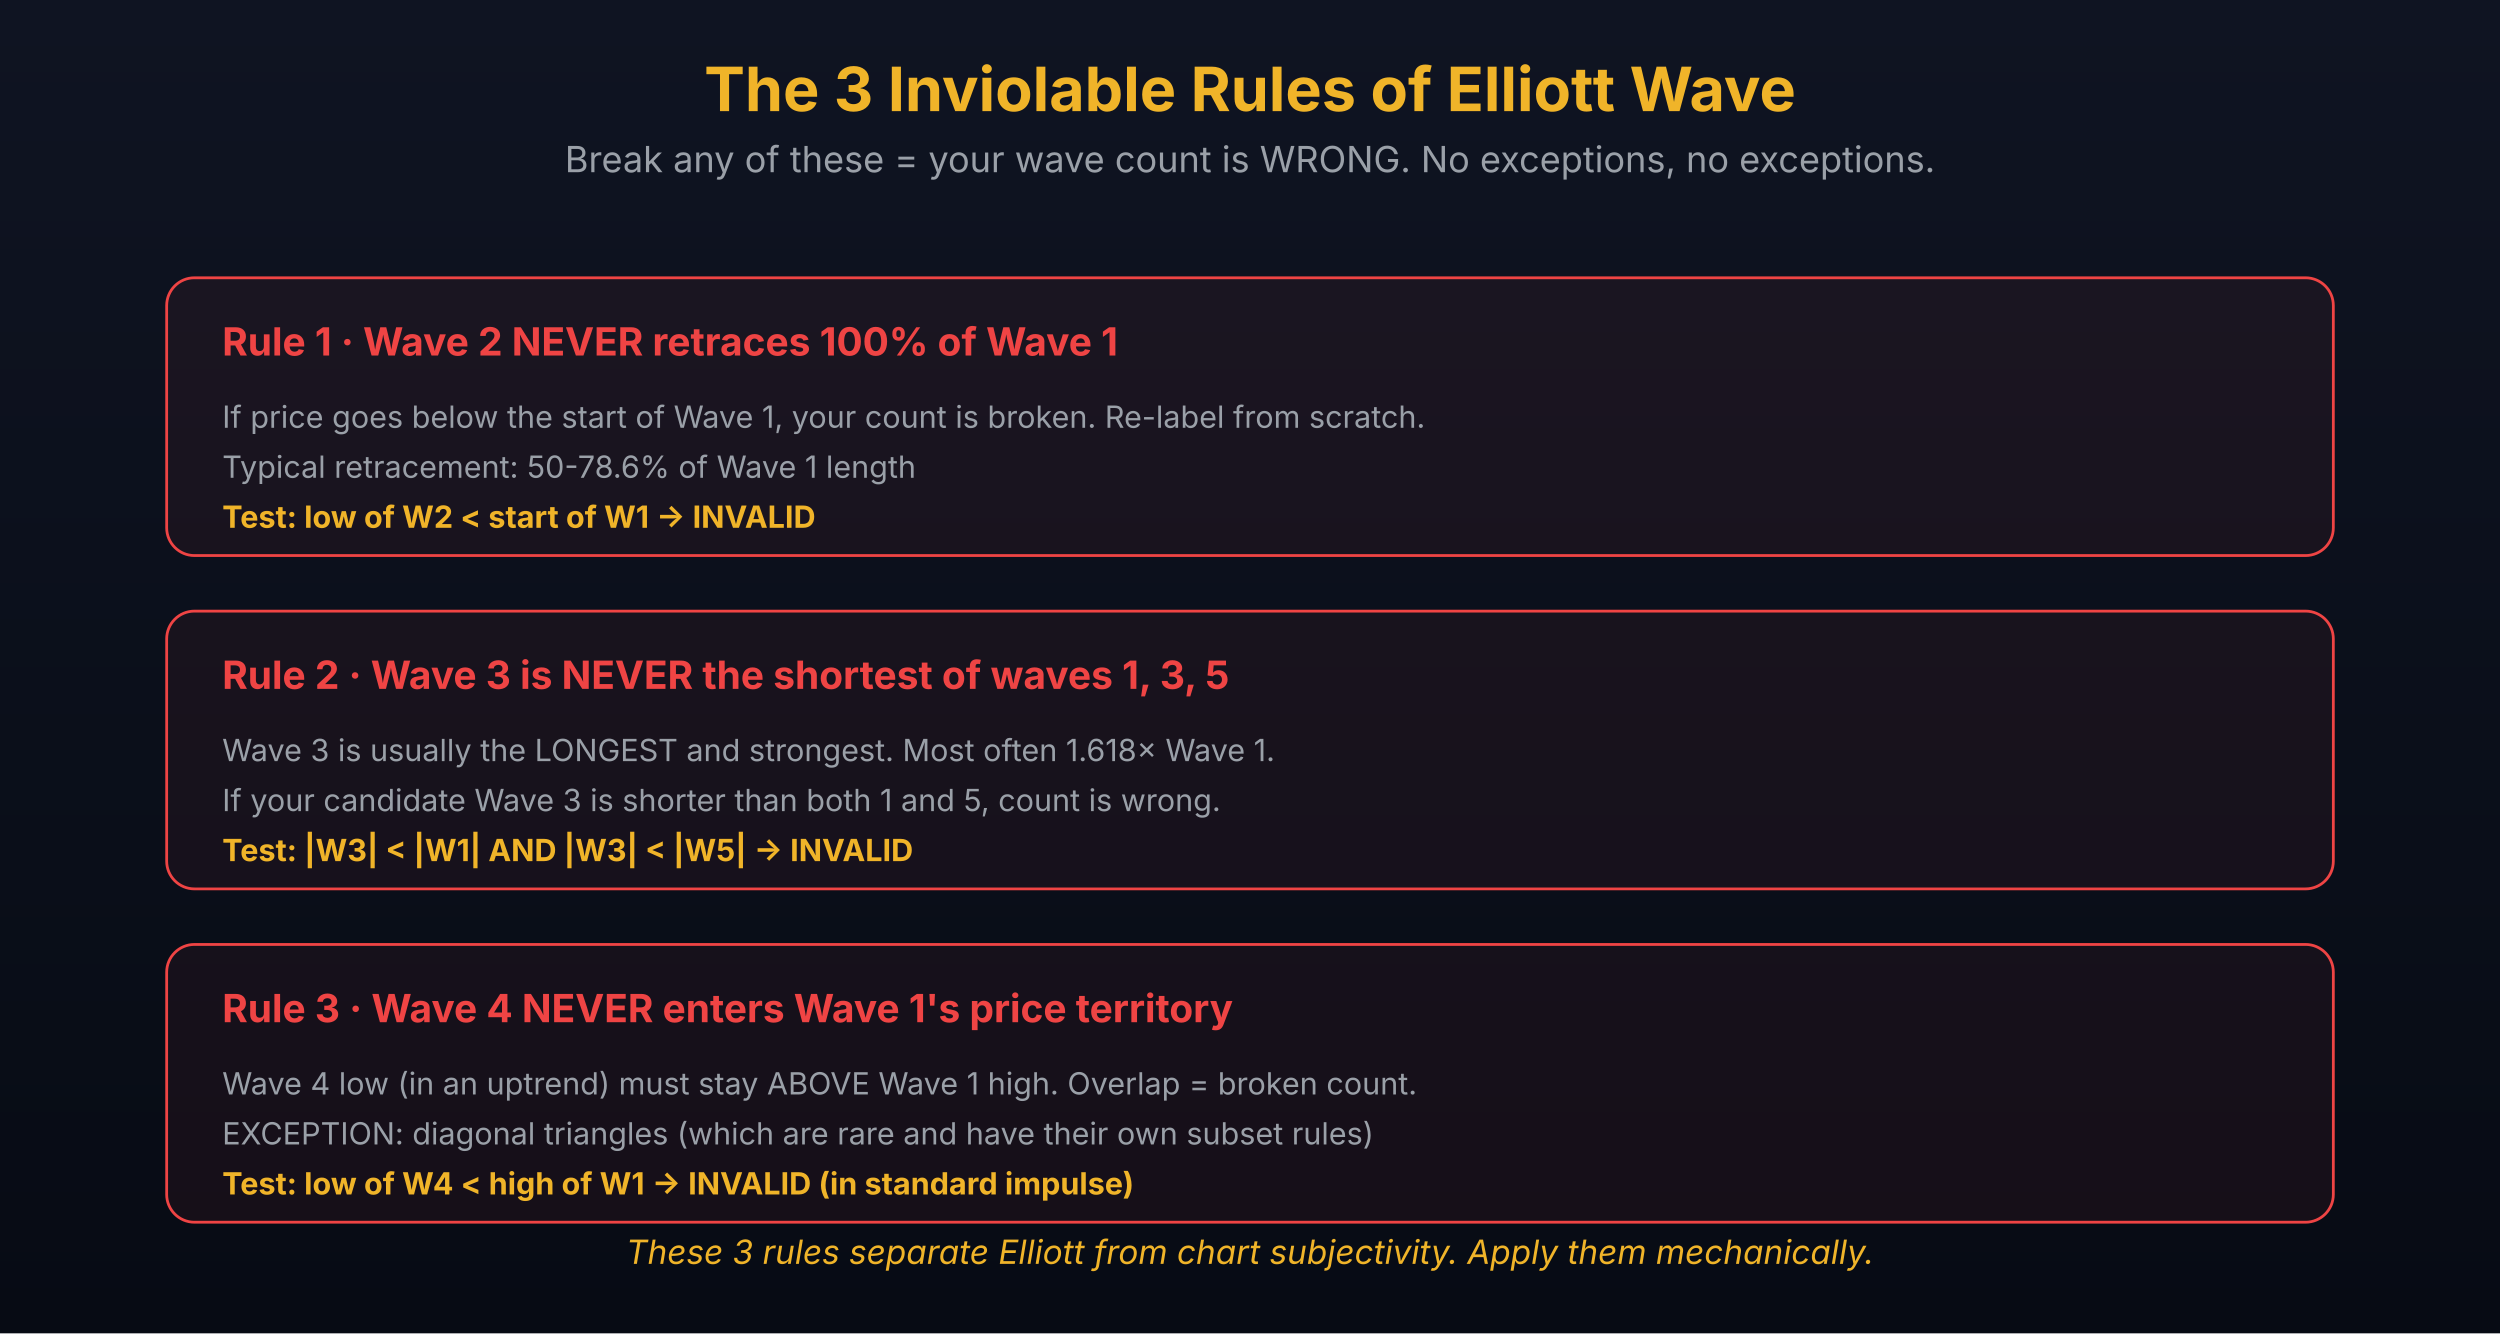
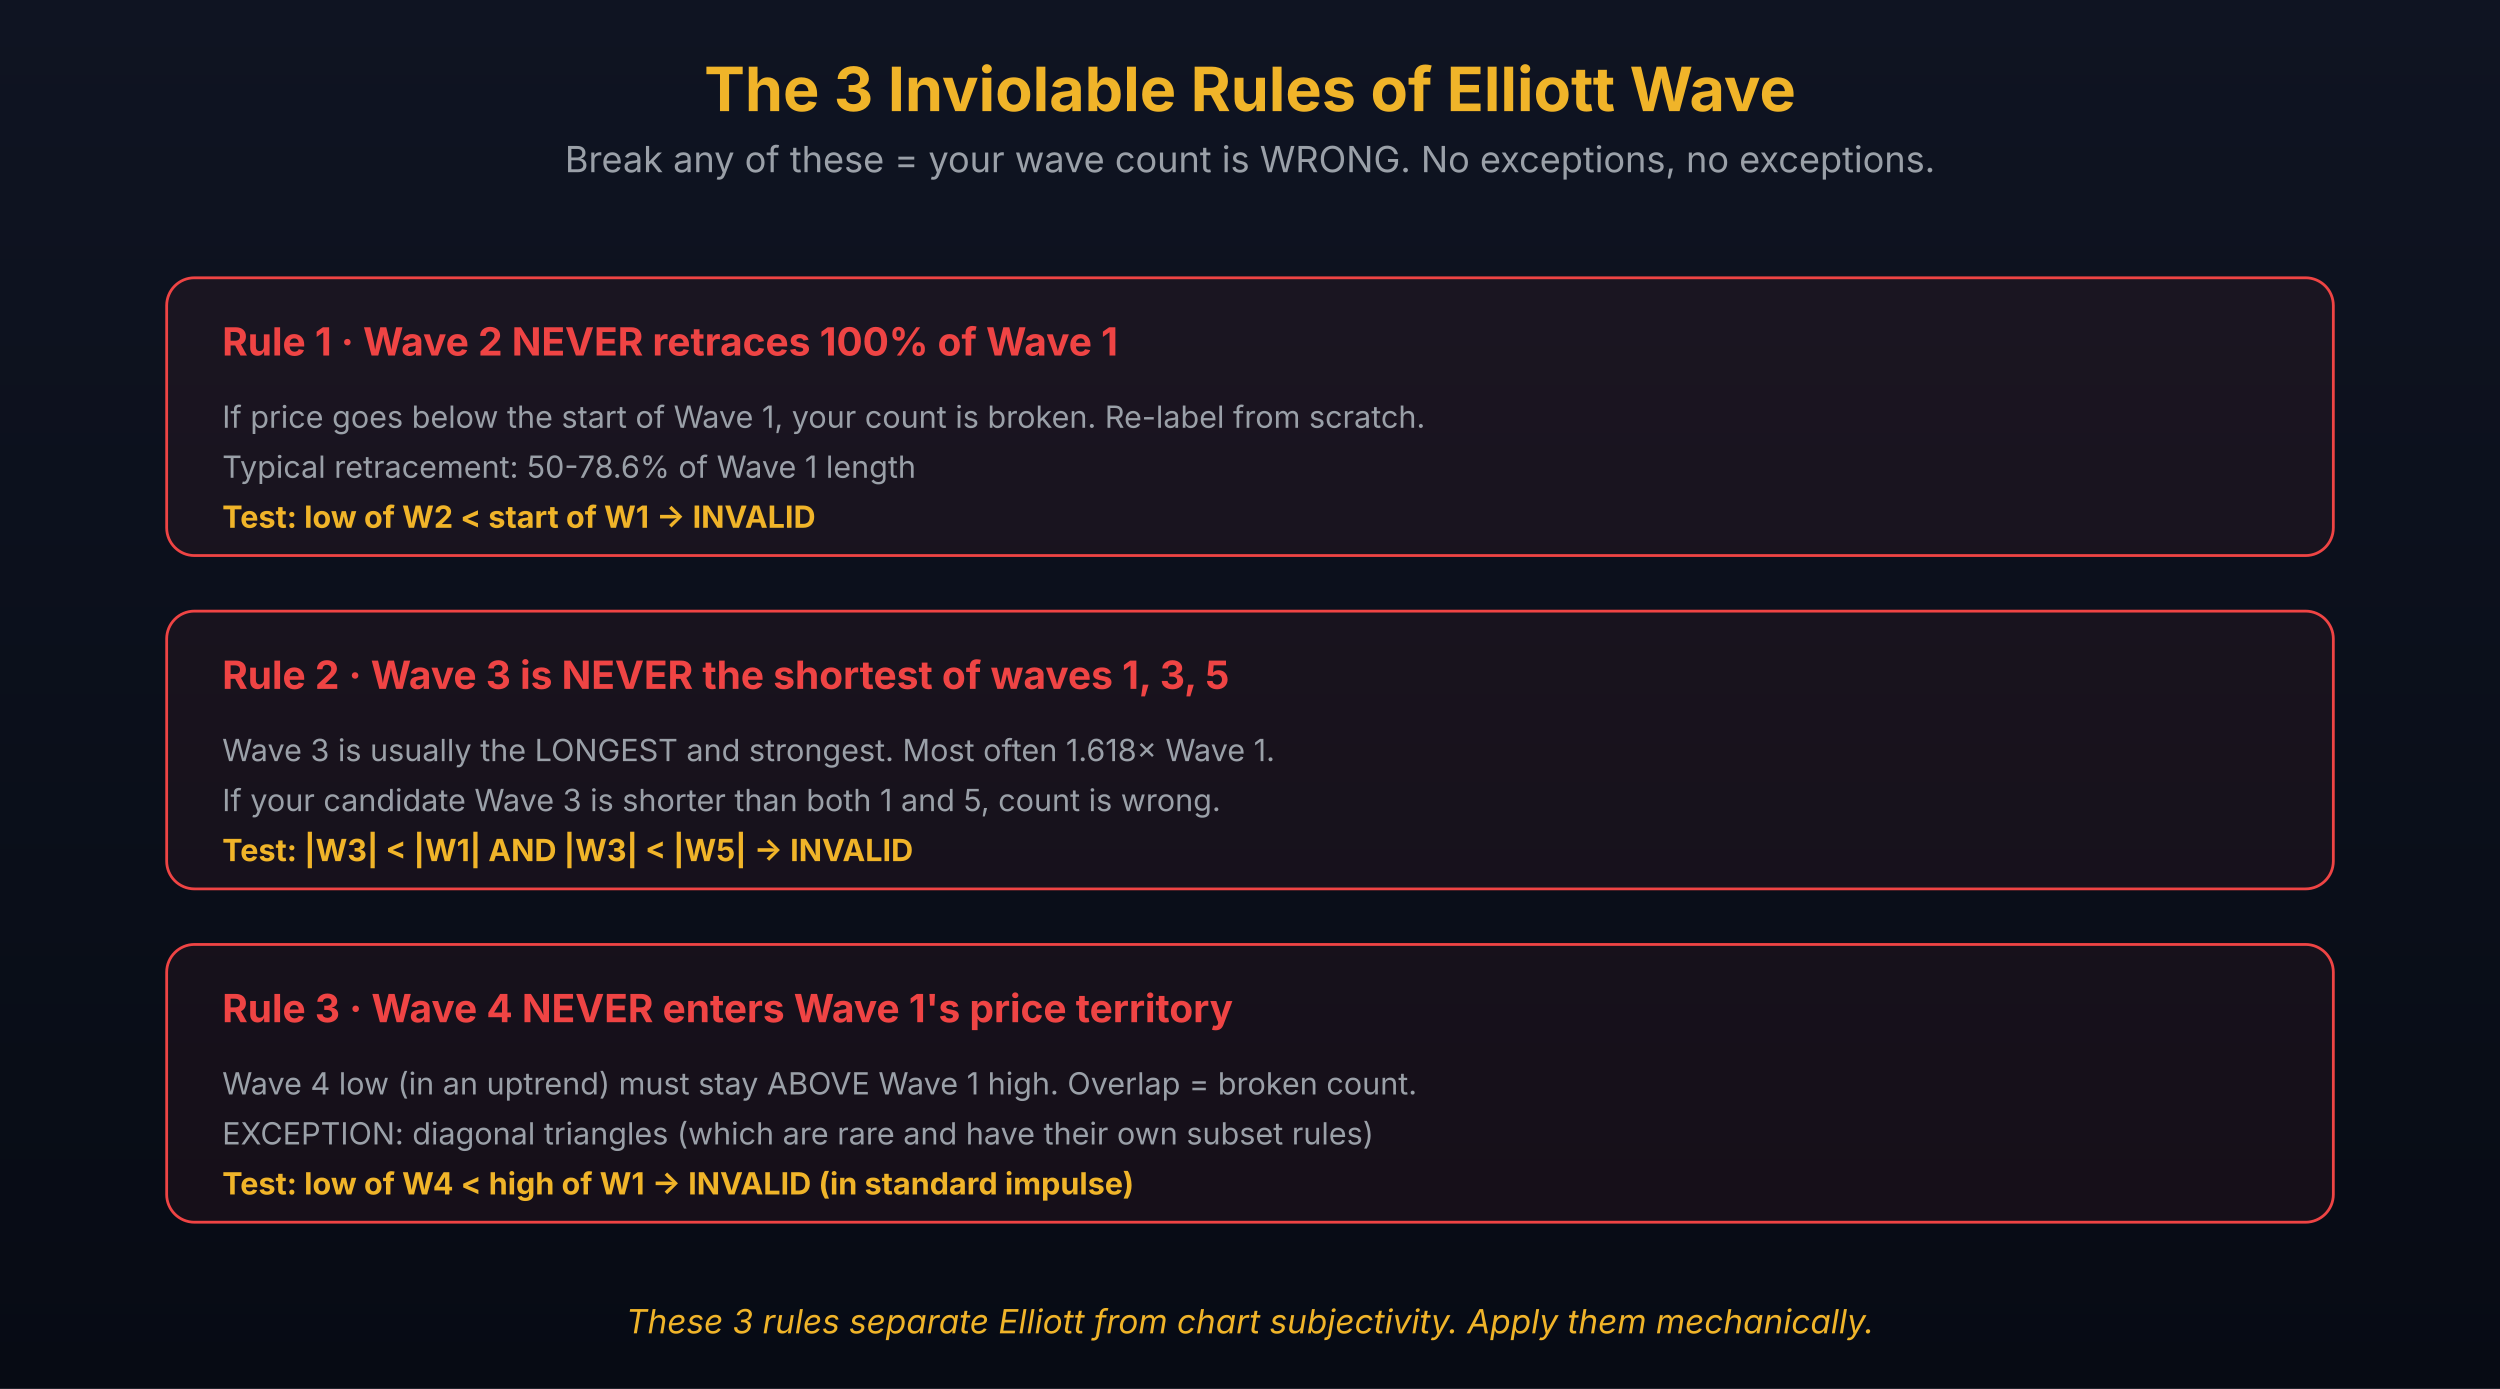
- <svg xmlns="http://www.w3.org/2000/svg" viewBox="0 0 900 480" font-family="Inter, system-ui, sans-serif">
+ <svg xmlns="http://www.w3.org/2000/svg" viewBox="0 0 900 500" font-family="Inter, system-ui, sans-serif">
  <defs>
    <linearGradient id="bg" x1="0" x2="0" y1="0" y2="1">
      <stop offset="0%" stop-color="#0F1422" />
      <stop offset="100%" stop-color="#070B14" />
    </linearGradient>
  </defs>
-   <rect width="900" height="480" fill="url(#bg)" />
+   <rect width="900" height="500" fill="url(#bg)" />
  <text x="450" y="40" fill="#F0B429" font-size="22" font-weight="700" text-anchor="middle">The 3 Inviolable Rules of Elliott Wave</text>
  <text x="450" y="62" fill="#9AA0A8" font-size="13" text-anchor="middle">Break any of these = your wave count is WRONG. No exceptions, no exceptions.</text>
  <g transform="translate(60, 100)" font-size="11">
    <g>
      <rect width="780" height="100" rx="10" fill="rgba(239,68,68,.06)" stroke="#EF4444" />
      <text x="20" y="28" fill="#EF4444" font-size="14" font-weight="700">Rule 1 · Wave 2 NEVER retraces 100% of Wave 1</text>
      <text x="20" y="54" fill="#9AA0A8">If price goes below the start of Wave 1, your count is broken. Re-label from scratch.</text>
      <text x="20" y="72" fill="#9AA0A8">Typical retracement: 50-78.6% of Wave 1 length</text>
      <text x="20" y="90" fill="#F0B429" font-weight="700">Test: low of W2 &lt; start of W1 → INVALID</text>
    </g>
    <g transform="translate(0,120)">
      <rect width="780" height="100" rx="10" fill="rgba(239,68,68,.06)" stroke="#EF4444" />
      <text x="20" y="28" fill="#EF4444" font-size="14" font-weight="700">Rule 2 · Wave 3 is NEVER the shortest of waves 1, 3, 5</text>
      <text x="20" y="54" fill="#9AA0A8">Wave 3 is usually the LONGEST and strongest. Most often 1.618× Wave 1.</text>
      <text x="20" y="72" fill="#9AA0A8">If your candidate Wave 3 is shorter than both 1 and 5, count is wrong.</text>
      <text x="20" y="90" fill="#F0B429" font-weight="700">Test: |W3| &lt; |W1| AND |W3| &lt; |W5| → INVALID</text>
    </g>
    <g transform="translate(0,240)">
      <rect width="780" height="100" rx="10" fill="rgba(239,68,68,.06)" stroke="#EF4444" />
      <text x="20" y="28" fill="#EF4444" font-size="14" font-weight="700">Rule 3 · Wave 4 NEVER enters Wave 1's price territory</text>
      <text x="20" y="54" fill="#9AA0A8">Wave 4 low (in an uptrend) must stay ABOVE Wave 1 high. Overlap = broken count.</text>
      <text x="20" y="72" fill="#9AA0A8">EXCEPTION: diagonal triangles (which are rare and have their own subset rules)</text>
      <text x="20" y="90" fill="#F0B429" font-weight="700">Test: low of W4 &lt; high of W1 → INVALID (in standard impulse)</text>
    </g>
  </g>
-   <text x="450" y="455" fill="#F0B429" font-size="12" font-style="italic" text-anchor="middle">These 3 rules separate Elliott from chart subjectivity. Apply them mechanically.</text>
+   <text x="450" y="480" fill="#F0B429" font-size="12" font-style="italic" text-anchor="middle">These 3 rules separate Elliott from chart subjectivity. Apply them mechanically.</text>
</svg>
